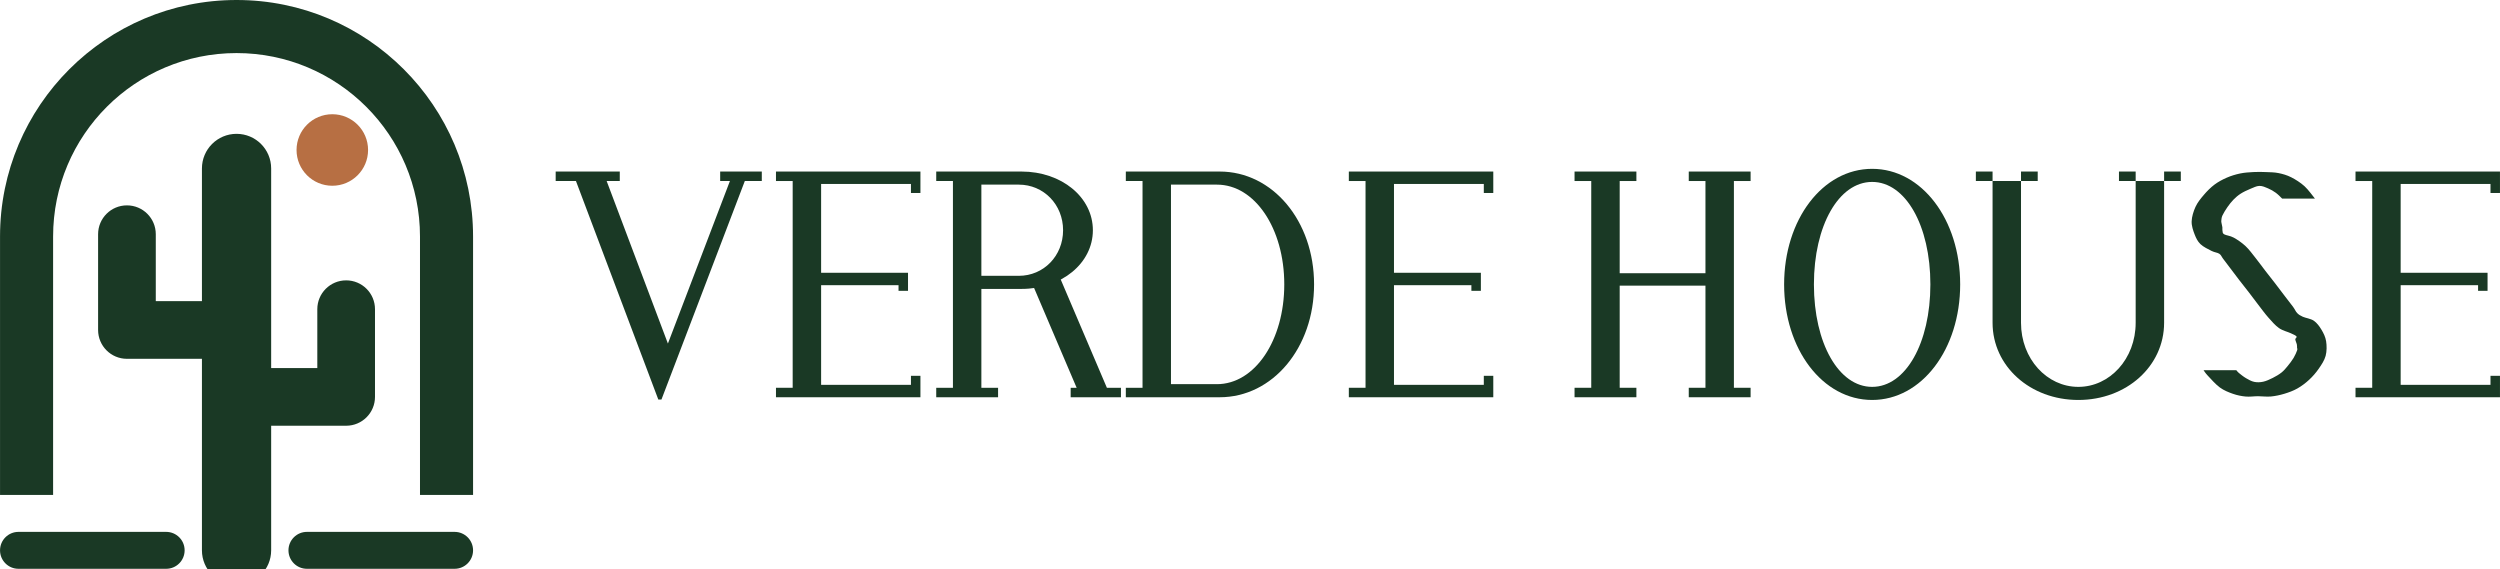
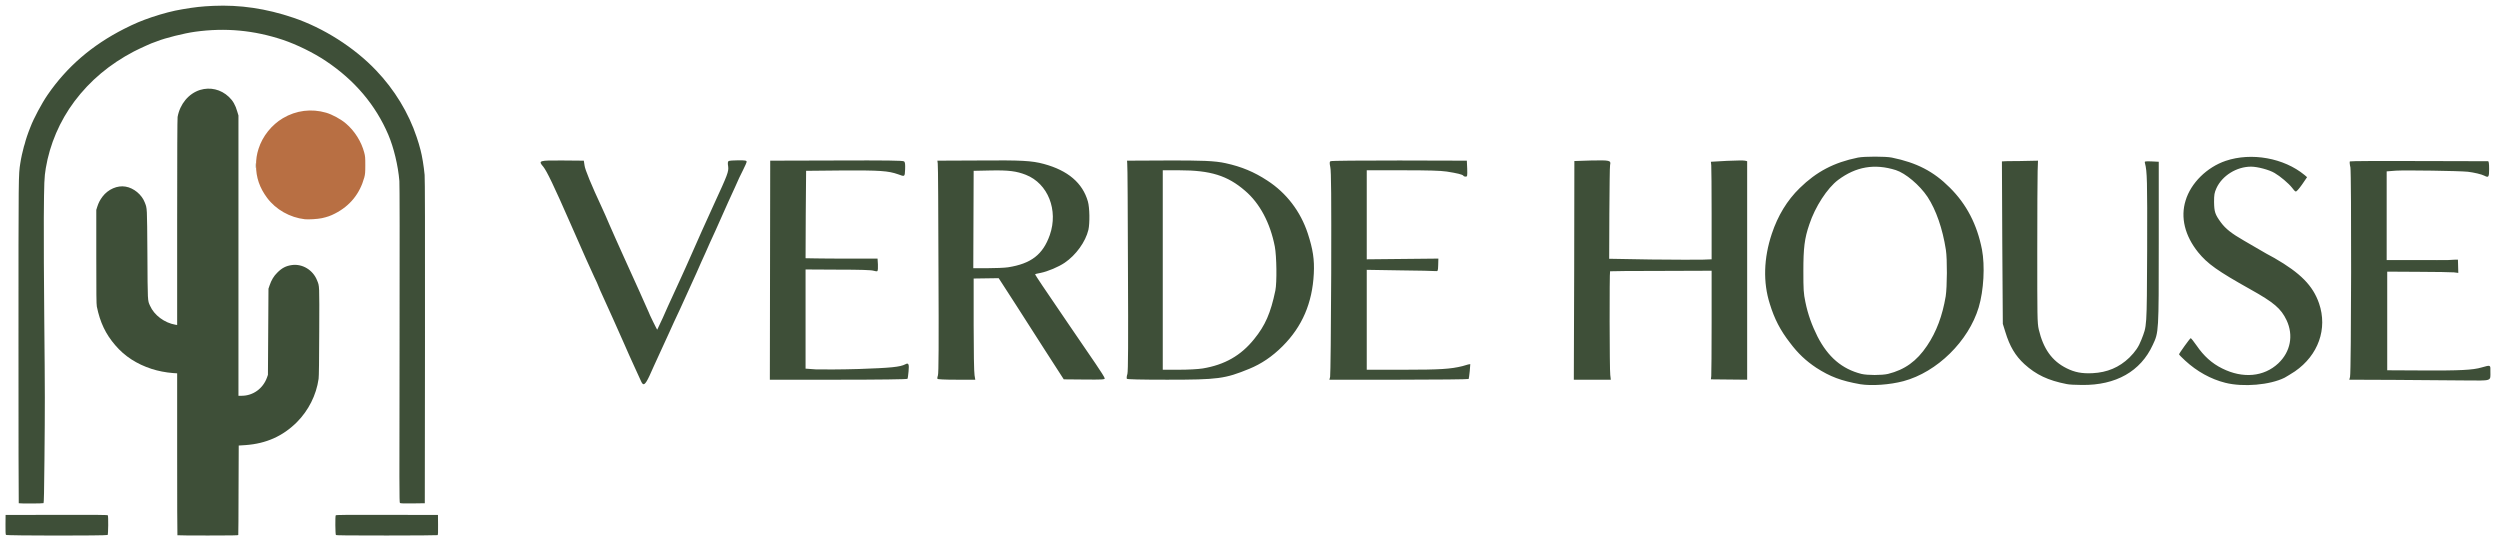
- <svg xmlns="http://www.w3.org/2000/svg" viewBox="0 0 1107.574 252.000" width="1107.6" height="252.0">
-   <g transform="scale(0.255578)">
-     <path d="M0 858.00L0 410.00A410.00 410.00 0 0 1 820.00 410.00L820.00 858.00L728.00 858.00L728.00 410.00A318.00 318.00 0 0 0 92.00 410.00L92.00 858.00Z" fill="#1A3925" fill-rule="evenodd" />
-     <path d="M32.00 986.00A32.00 32.00 0 0 1 32.00 922.00L288.00 922.00A32.00 32.00 0 0 1 288.00 986.00ZM532.00 986.00A32.00 32.00 0 0 1 532.00 922.00L788.00 922.00A32.00 32.00 0 0 1 788.00 986.00Z" fill="#1A3925" />
-     <path d="M514.00 260.00A62.00 62.00 0 0 1 638.00 260.00A62.00 62.00 0 0 1 514.00 260.00Z" fill="#B76F43" />
-     <path d="M350.00 292.00A60.00 60.00 0 0 1 470.00 292.00L470.00 954.00A60.00 60.00 0 0 1 350.00 954.00ZM410.00 522.00A50.00 50.00 0 0 1 410.00 622.00L220.00 622.00A50.00 50.00 0 0 1 220.00 522.00ZM270.00 572.00A50.00 50.00 0 0 1 170.00 572.00L170.00 406.00A50.00 50.00 0 0 1 270.00 406.00ZM410.00 738.00A50.00 50.00 0 0 1 410.00 638.00L600.00 638.00A50.00 50.00 0 0 1 600.00 738.00ZM650.00 688.00A50.00 50.00 0 0 1 550.00 688.00L550.00 536.00A50.00 50.00 0 0 1 650.00 536.00Z" fill="#1A3925" />
+ <svg xmlns="http://www.w3.org/2000/svg" viewBox="0 0 2773.059 599" width="2773.059" height="599">
+   <g transform="translate(-478 -152)">
+     <path d="M484.6 745.3C484.2 744.8 484.0 741.4 484.1 733.9L484.2 723.2L540.7 723.1C585.6 723.0 597.3 723.1 597.6 723.6C598.3 724.7 598.1 744.7 597.4 745.4C596.5 746.3 485.3 746.3 484.6 745.3ZM674.8 745.7C674.6 745.5 674.5 705.0 674.5 655.7L674.5 566.1L669.9 565.8C661.9 565.2 653.3 563.5 646.2 561.2C629.6 555.8 616.2 547.1 605.9 535.0C595.1 522.5 589.0 509.6 585.4 492.0C584.9 489.4 584.8 477.8 584.8 436.8L584.8 384.8L585.9 381.3C587.4 376.7 588.9 373.9 591.7 370.1C597.9 361.9 608.3 357.4 617.3 359.0C626.4 360.5 635.3 367.9 638.6 376.6C641.3 383.6 641.1 380.6 641.5 434.0C641.8 487.4 641.7 485.1 644.4 491.1C649.0 501.6 660.4 510.1 672.6 512.2L674.5 512.5L674.5 398.6C674.5 321.2 674.7 283.7 675.0 281.7C677.6 267.4 687.2 255.8 699.8 251.8C711.1 248.3 723.0 251.1 731.8 259.4C736.3 263.6 739.2 268.6 741.2 275.8L742.5 280.1L742.5 435.6L742.5 591.0L746.1 591.0C758.7 591.0 769.7 583.0 774.1 570.9L775.2 567.8L775.5 520.0L775.8 472.2L777.1 468.4C779.0 462.8 781.7 458.2 785.5 454.5C790.6 449.3 795.2 446.9 801.8 446.0C813.5 444.4 825.2 451.5 829.7 463.0C832.4 469.7 832.3 466.8 832.1 519.8C832.0 550.1 831.8 570.1 831.4 572.2C828.8 590.4 820.2 607.3 807.3 620.3C791.7 635.8 773.4 644.0 750.5 645.7L742.8 646.2L742.6 695.5C742.6 722.6 742.4 745.0 742.3 745.4C742.1 745.9 734.9 746.0 708.6 746.0C690.2 746.0 675.0 745.9 674.8 745.7ZM850.6 745.4C849.9 744.7 849.7 724.7 850.4 723.6C850.7 723.1 862.4 723.0 907.3 723.1L963.8 723.2L963.9 734.2C964.0 742.7 963.9 745.3 963.4 745.6C963.0 745.8 937.7 746.0 907.0 746.0C864.3 746.0 851.1 745.9 850.6 745.4ZM498.8 710.2C498.6 710.0 498.5 629.0 498.5 530.3C498.5 342.7 498.5 346.2 500.5 333.2C501.3 327.7 503.1 319.6 504.5 314.6C504.8 313.7 505.2 312.3 505.5 311.4C505.7 310.5 506.2 309.0 506.4 308.0C507.0 305.8 508.7 300.9 509.7 298.2C510.1 297.1 511.0 294.7 511.8 292.8C515.2 283.7 524.5 266.3 530.8 257.2C552.2 226.1 579.9 202.2 615.7 184.0C627.6 178.0 634.8 175.0 646.2 171.1C658.8 166.9 669.9 164.0 680.2 162.3C694.3 159.9 701.5 159.1 714.6 158.5C744.2 157.2 773.0 161.4 803.2 171.6C836.6 182.8 871.1 204.7 895.2 230.1C915.6 251.4 931.3 277.3 940.2 304.1C942.2 310.1 943.0 312.8 944.5 318.5C946.2 324.9 948.1 336.3 949.0 346.0C949.4 350.1 949.5 404.3 949.4 531.0L949.2 710.2L935.8 710.4C925.5 710.5 922.2 710.4 921.6 709.9C920.9 709.3 920.9 691.1 921.2 534.0C921.4 418.8 921.3 356.7 921.0 352.8C919.6 335.6 914.7 315.5 908.7 301.4C894.6 268.4 871.4 241.0 839.5 219.7C825.8 210.5 807.2 201.4 791.8 196.2C759.5 185.5 728.1 182.6 694.5 187.2C682.2 188.9 661.1 194.2 652.4 197.7C650.7 198.4 649.2 199.0 648.9 199.0C647.9 199.0 633.3 205.6 626.5 209.1C599.6 223.2 577.9 241.4 560.6 264.4C544.2 286.3 533.2 312.1 528.8 338.5C527.1 349.0 526.9 353.0 526.6 393.5C526.5 415.9 526.7 466.5 527.1 506.0C527.9 590.6 527.9 600.5 527.3 662.5C527.0 696.0 526.7 709.9 526.3 710.1C525.6 710.6 499.3 710.6 498.8 710.2ZM761.7 335.8C761.7 333.3 761.8 332.2 761.9 333.4C762.0 334.5 762.0 336.5 761.9 337.9C761.8 339.2 761.7 338.2 761.7 335.8Z" fill="#3E4F38" fill-rule="evenodd" />
+     <path d="M816.2 395.2C799.6 393.3 784.0 384.5 774.3 371.5C765.9 360.2 762.0 348.8 762.0 335.5C762.0 328.5 762.8 323.3 764.8 317.0C769.2 303.1 779.3 290.5 791.8 283.1C806.5 274.4 823.4 272.3 839.7 277.0C846.3 278.9 856.2 284.2 861.7 289.0C871.3 297.1 878.9 309.2 882.0 321.2C883.1 325.2 883.2 326.9 883.2 335.2C883.2 343.5 883.0 345.3 882.1 348.8C877.1 366.9 866.2 380.4 849.5 388.9C844.7 391.4 840.9 392.7 835.0 394.0C830.4 395.0 820.2 395.6 816.2 395.2Z" fill="#B86F43" fill-rule="evenodd" />
  </g>
-   <g transform="translate(253.574 76.000)">
-     <g transform="translate(0.000 0)">
-       <path d="M0 0L13.6 0L42.323 76.211L71.4 0L78 0L39.466 101L38.066 101ZM-7.4 0L21 0L21 4.2L-7.4 4.2ZM65.48 0L83.92 0L83.92 4.2L65.48 4.2Z" fill="#1A3925" />
-     </g>
-     <g transform="translate(90.200 0)">
-       <path d="M7.4 0L20 0L20 100L7.4 100ZM0 0L27.4 0L27.4 4.2L0 4.2ZM0 95.8L27.4 95.8L27.4 100L0 100ZM7.4 0L64 0L64 5.5L7.4 5.5ZM7.4 44.85L58.5 44.85L58.5 50.35L7.4 50.35ZM7.4 94.5L64 94.5L64 100L7.4 100ZM59.8 0L64 0L64 9.5L59.8 9.5ZM59.8 90.5L64 90.5L64 100L59.8 100ZM54.3 44.85L58.5 44.85L58.5 52.85L54.3 52.85Z" fill="#1A3925" />
-     </g>
-     <g transform="translate(168.600 0)">
-       <path d="M0 0L12.6 0L12.6 100L0 100ZM12.6 0L30.384 0C48.152 0 62 11.388 62 26C62 40.612 48.152 52 30.384 52L12.6 52ZM12.6 5.8L12.6 46.2L29.184 46.2C40.208 46.2 48.8 37.352 48.8 26C48.8 14.648 40.208 5.8 29.184 5.8ZM34 47L47.4 47L70 100L56.6 100ZM-7.4 0L20 0L20 4.2L-7.4 4.2ZM-7.4 95.8L20 95.8L20 100L-7.4 100ZM52.16 95.8L74.44 95.8L74.44 100L52.16 100Z" fill="#1A3925" />
-     </g>
-     <g transform="translate(252.600 0)">
-       <path d="M0 0L12.6 0L12.6 100L0 100ZM12.6 0L34.156 0C57.672 0 76 21.9 76 50C76 78.1 57.672 100 34.156 100L12.6 100ZM12.6 5.8L12.6 94.2L32.956 94.2C49.728 94.2 62.8 74.84 62.8 50C62.8 25.16 49.728 5.8 32.956 5.8ZM-7.4 0L20 0L20 4.2L-7.4 4.2ZM-7.4 95.8L20 95.8L20 100L-7.4 100Z" fill="#1A3925" />
-     </g>
-     <g transform="translate(344.000 0)">
-       <path d="M7.4 0L20 0L20 100L7.4 100ZM0 0L27.4 0L27.4 4.2L0 4.2ZM0 95.8L27.4 95.8L27.4 100L0 100ZM7.4 0L64 0L64 5.5L7.4 5.5ZM7.4 44.85L58.5 44.85L58.5 50.35L7.4 50.35ZM7.4 94.5L64 94.5L64 100L7.4 100ZM59.8 0L64 0L64 9.5L59.8 9.5ZM59.8 90.5L64 90.5L64 100L59.8 100ZM54.3 44.85L58.5 44.85L58.5 52.85L54.3 52.85Z" fill="#1A3925" />
-     </g>
-     <g transform="translate(444.000 0)">
-       <path d="M7.4 0L20 0L20 100L7.4 100ZM0 0L27.4 0L27.4 4.2L0 4.2ZM0 95.8L27.4 95.8L27.4 100L0 100ZM58 0L70.6 0L70.6 100L58 100ZM50.6 0L78 0L78 4.2L50.6 4.2ZM50.6 95.8L78 95.8L78 100L50.6 100ZM13.7 45.05L64.3 45.05L64.3 50.55L13.7 50.55Z" fill="#1A3925" />
-     </g>
-     <g transform="translate(536.850 0)">
-       <path d="M39 -1.2C60.918 -1.2 78 21.226 78 50C78 78.774 60.918 101.2 39 101.2C17.082 101.2 0 78.774 0 50C0 21.226 17.082 -1.2 39 -1.2ZM39 4.6C24.191 4.6 13.2 23.94 13.2 50C13.2 76.06 24.191 95.4 39 95.4C53.809 95.4 64.8 76.06 64.8 50C64.8 23.94 53.809 4.6 39 4.6Z" fill="#1A3925" />
-     </g>
-     <g transform="translate(629.200 0)">
-       <path d="M0 0L0 67C0 86.22 16.644 101.2 38 101.2C59.356 101.2 76 86.22 76 67L76 0L63.4 0L63.4 67C63.4 82.961 51.938 95.4 38 95.4C24.062 95.4 12.6 82.961 12.6 67L12.6 0ZM-7.4 0L20 0L20 4.2L-7.4 4.2ZM56 0L83.4 0L83.4 4.2L56 4.2Z" fill="#1A3925" />
-     </g>
-     <g transform="translate(718.350 0)">
-       <path d="M53.682 12C52.905 11.079 50.77 8.047 49.019 6.472C47.268 4.897 45.083 3.513 43.176 2.549C41.268 1.585 39.44 1.075 37.572 0.689C35.704 0.304 33.822 0.314 31.967 0.236C30.111 0.159 28.352 0.12 26.439 0.225C24.526 0.33 22.459 0.452 20.487 0.868C18.515 1.283 16.501 1.892 14.606 2.718C12.712 3.545 10.818 4.548 9.119 5.825C7.421 7.102 5.808 8.745 4.415 10.382C3.021 12.019 1.653 13.696 0.758 15.644C-0.136 17.592 -0.886 20.037 -0.951 22.07C-1.016 24.103 -0.283 26.163 0.366 27.842C1.014 29.522 1.691 30.927 2.94 32.147C4.189 33.367 6.463 34.447 7.859 35.162C9.254 35.877 10.462 35.861 11.312 36.435C12.163 37.009 12.191 37.587 12.963 38.606C13.736 39.624 14.765 40.985 15.947 42.546C17.128 44.106 18.633 46.125 20.052 47.969C21.471 49.812 23.033 51.752 24.462 53.607C25.891 55.462 27.193 57.246 28.626 59.097C30.06 60.949 31.542 63.006 33.064 64.716C34.585 66.427 36.1 68.206 37.754 69.36C39.408 70.514 41.697 71.024 42.987 71.64C44.278 72.256 45.168 72.6 45.499 73.057C45.831 73.514 44.953 73.806 44.978 74.382C45.002 74.958 45.518 75.901 45.647 76.515C45.776 77.129 45.732 77.611 45.752 78.066C45.772 78.52 46.027 78.49 45.77 79.244C45.512 79.998 44.91 81.425 44.206 82.588C43.503 83.751 42.445 85.143 41.549 86.223C40.653 87.303 39.923 88.202 38.829 89.07C37.736 89.938 36.336 90.756 34.987 91.43C33.638 92.105 32.107 92.825 30.737 93.117C29.367 93.409 28.036 93.448 26.767 93.185C25.498 92.922 24.261 92.203 23.123 91.54C21.985 90.877 20.652 89.797 19.938 89.207C19.224 88.617 19.023 88.201 18.839 88L4.318 88C4.633 88.407 5.003 89.162 6.207 90.44C7.412 91.718 9.695 94.332 11.543 95.668C13.391 97.004 15.396 97.788 17.295 98.457C19.194 99.125 21.078 99.5 22.937 99.68C24.796 99.861 26.575 99.543 28.45 99.54C30.324 99.537 32.23 99.845 34.182 99.662C36.134 99.479 38.213 99.034 40.163 98.442C42.114 97.851 44.065 97.142 45.885 96.114C47.705 95.085 49.505 93.732 51.084 92.272C52.663 90.812 54.136 89.122 55.358 87.352C56.58 85.581 57.871 83.677 58.415 81.647C58.96 79.618 58.934 77.105 58.626 75.176C58.318 73.248 57.476 71.588 56.569 70.076C55.662 68.565 54.563 67.062 53.186 66.105C51.808 65.149 49.533 64.904 48.304 64.338C47.075 63.771 46.535 63.443 45.813 62.707C45.09 61.97 44.889 61.179 43.97 59.919C43.052 58.659 41.629 56.889 40.3 55.149C38.971 53.409 37.422 51.33 35.996 49.479C34.57 47.628 33.173 45.895 31.743 44.041C30.312 42.186 28.883 40.186 27.416 38.353C25.948 36.52 24.553 34.552 22.937 33.041C21.322 31.531 19.302 30.165 17.72 29.291C16.138 28.417 14.279 28.297 13.446 27.798C12.614 27.298 12.856 26.819 12.724 26.296C12.593 25.773 12.736 25.264 12.658 24.66C12.579 24.055 12.329 23.188 12.255 22.671C12.18 22.154 12.136 22.099 12.212 21.558C12.287 21.018 12.257 20.397 12.708 19.427C13.159 18.457 14.1 16.907 14.919 15.739C15.737 14.571 16.643 13.406 17.617 12.418C18.59 11.43 19.546 10.592 20.762 9.811C21.977 9.03 23.529 8.306 24.91 7.73C26.291 7.155 27.715 6.405 29.047 6.359C30.38 6.313 31.687 6.944 32.905 7.454C34.122 7.964 35.31 8.661 36.353 9.418C37.396 10.176 38.693 11.57 39.161 12Z" fill="#1A3925" />
-     </g>
-     <g transform="translate(790.000 0)">
-       <path d="M7.4 0L20 0L20 100L7.4 100ZM0 0L27.4 0L27.4 4.2L0 4.2ZM0 95.8L27.4 95.8L27.4 100L0 100ZM7.4 0L64 0L64 5.5L7.4 5.5ZM7.4 44.85L58.5 44.85L58.5 50.35L7.4 50.35ZM7.4 94.5L64 94.5L64 100L7.4 100ZM59.8 0L64 0L64 9.5L59.8 9.5ZM59.8 90.5L64 90.5L64 100L59.8 100ZM54.3 44.85L58.5 44.85L58.5 52.85L54.3 52.85Z" fill="#1A3925" />
-     </g>
+   <g transform="translate(586.84 161.73) scale(2.01124) translate(-181 -785)">
+     <path d="M915.2 916.5C904.5 914.6 898.5 912.3 890.9 907.4C885.2 903.6 880.8 899.5 876.4 893.6C871.1 886.8 867.8 880.4 865.3 872.2C861.5 860.3 861.9 847.0 866.4 833.5C869.7 823.6 874.8 815.1 881.8 808.3C891.0 799.3 900.6 794.2 913.9 791.5C917.4 790.8 929.2 790.8 932.6 791.5C946.3 794.3 955.6 799.1 964.5 808.0C973.8 817.2 979.6 828.4 982.3 842.2C984.0 851.2 983.3 864.7 980.5 874.1C974.9 892.7 957.6 909.8 939.0 914.8C931.5 916.8 921.4 917.5 915.2 916.5ZM1029.0 916.4C1018.8 914.4 1012.2 911.3 1005.7 905.4C1000.7 900.8 997.6 895.6 995.2 887.7L993.8 883.2L993.5 838.5C993.4 813.9 993.3 793.7 993.3 793.6C993.3 793.5 997.8 793.4 1003.3 793.4L1013.2 793.2L1013.0 799.0C1012.9 802.2 1012.8 822.2 1012.8 843.5C1012.8 879.0 1012.8 882.6 1013.6 886.2C1016.1 896.9 1020.9 903.7 1029.0 907.7C1033.4 909.9 1037.4 910.7 1043.3 910.4C1051.4 910.0 1058.0 907.2 1063.6 901.8C1066.9 898.5 1068.7 895.9 1070.2 892.0C1073.3 884.0 1073.2 886.5 1073.4 842.2C1073.5 803.9 1073.4 799.2 1072.2 794.6C1071.9 793.5 1071.9 793.5 1075.8 793.6L1079.8 793.8L1079.8 838.5C1079.8 888.0 1079.8 887.8 1076.5 894.8C1069.8 909.4 1056.2 917.1 1037.5 916.9C1034.1 916.9 1030.2 916.7 1029.0 916.4ZM1116.5 915.7C1108.5 913.7 1100.8 909.4 1094.4 903.5C1092.5 901.8 1091.0 900.2 1091.0 900.0C1091.0 899.5 1096.9 891.3 1097.4 891.1C1097.6 891.0 1099.1 892.9 1100.7 895.2C1104.6 900.9 1109.1 905.0 1114.8 907.8C1126.2 913.5 1137.8 912.4 1145.7 905.0C1152.5 898.6 1154.2 889.5 1150.3 881.2C1147.2 874.7 1143.3 871.4 1130.4 864.2C1112.2 854.0 1106.7 850.1 1101.5 843.7C1094.2 834.6 1091.7 824.5 1094.6 815.2C1097.5 805.5 1106.4 796.8 1116.7 793.3C1130.9 788.5 1148.8 791.7 1160.2 801.1L1161.6 802.3L1158.8 806.4C1157.1 808.8 1155.7 810.4 1155.3 810.2C1154.9 810.1 1154.0 809.1 1153.3 808.1C1151.4 805.7 1146.8 801.8 1143.7 800.0C1140.7 798.2 1134.2 796.5 1130.7 796.5C1122.8 796.5 1114.8 801.4 1111.6 808.4C1110.5 810.9 1110.3 811.9 1110.3 816.0C1110.4 821.4 1110.8 822.8 1114.1 827.3C1116.7 830.8 1120.0 833.4 1126.8 837.3C1129.5 838.9 1133.4 841.1 1135.4 842.3C1137.4 843.5 1139.1 844.5 1139.2 844.5C1139.3 844.5 1141.3 845.6 1143.6 846.9C1158.0 855.2 1164.8 862.1 1168.2 871.9C1173.0 885.9 1167.8 900.5 1154.9 909.4C1152.9 910.7 1150.3 912.3 1149.2 912.9C1141.2 916.9 1126.4 918.2 1116.5 915.7ZM242.8 914.9C242.4 914.0 240.7 910.3 239.1 906.8C237.4 903.2 235.0 897.7 233.6 894.5C231.2 889.1 223.3 871.3 220.3 864.9C219.6 863.3 219.0 861.9 219.0 861.8C219.0 861.7 218.1 859.6 216.9 857.2C214.7 852.5 211.6 845.6 203.8 827.8C194.7 807.0 190.8 799.0 188.9 796.6C185.9 793.1 186.3 793.0 200.0 793.1L211.2 793.2L211.6 795.8C211.8 798.0 215.5 806.9 221.1 818.9C222.2 821.3 224.1 825.5 225.2 828.2C226.4 831.0 228.1 834.8 229.0 836.8C229.9 838.7 231.9 843.2 233.5 846.8C235.1 850.3 238.8 858.5 241.7 864.9C244.6 871.3 247.0 876.7 247.0 876.8C247.0 877.2 251.6 886.6 251.7 886.4C251.8 886.3 253.2 883.3 254.8 879.8C256.3 876.2 258.9 870.7 260.3 867.6C261.8 864.4 263.0 861.8 263.0 861.7C263.0 861.7 264.0 859.5 265.2 856.9C266.4 854.4 268.5 849.5 270.0 846.2C274.3 836.4 278.1 827.9 283.0 817.2C290.5 800.9 291.2 799.2 290.8 796.3C290.5 794.5 290.6 793.7 291.1 793.4C291.5 793.2 293.8 793.0 296.4 793.0C300.2 793.0 301.0 793.1 301.0 793.8C301.0 794.2 300.1 796.2 299.0 798.4C297.9 800.5 295.9 804.7 294.6 807.8C293.2 810.8 291.5 814.5 290.8 816.1C288.8 820.6 287.4 823.6 283.8 831.8C281.9 835.9 279.4 841.4 278.3 844.0C277.1 846.6 274.8 851.7 273.3 855.2C269.9 862.8 269.4 863.9 264.3 875.0C262.2 879.5 259.4 885.4 258.3 888.0C257.1 890.6 254.6 896.0 252.8 900.0C251.0 904.0 248.5 909.3 247.4 911.9C245.0 917.0 244.0 917.6 242.8 914.9ZM1209.6 914.1L1184.9 914.0L1185.3 912.4C1186.0 909.5 1186.1 800.2 1185.5 796.9C1185.1 795.3 1185.0 793.8 1185.2 793.6C1185.4 793.4 1202.5 793.3 1223.2 793.4C1243.8 793.4 1261.0 793.5 1261.4 793.5C1261.8 793.5 1262.0 794.7 1262.0 797.8C1262.0 802.3 1261.7 802.7 1259.4 801.5C1257.9 800.7 1253.6 799.7 1250.2 799.3C1245.0 798.8 1216.1 798.4 1210.7 798.7L1205.5 799.1L1205.5 823.5L1205.5 848.0L1221.4 848.0C1230.1 848.1 1238.3 848.0 1239.5 848.0C1240.7 847.9 1242.4 847.8 1243.2 847.8L1244.8 847.8L1244.9 851.4L1245.0 855.1L1242.6 854.8C1241.3 854.7 1232.5 854.5 1223.0 854.5L1205.8 854.4L1205.8 881.6L1205.8 908.8L1225.5 908.9C1245.6 909.0 1253.1 908.7 1258.0 907.2C1262.9 905.8 1262.8 905.8 1262.7 909.5C1262.7 915.0 1264.0 914.5 1248.1 914.4C1240.5 914.3 1223.1 914.2 1209.6 914.1ZM313.9 853.6L314.0 793.2L350.6 793.1C377.8 793.0 387.3 793.1 387.8 793.6C388.4 794.0 388.5 795.2 388.4 798.0C388.2 802.2 388.3 802.1 384.5 800.7C379.1 798.8 374.6 798.5 353.8 798.6L333.8 798.8L333.6 822.9L333.5 847.0L339.1 847.1C342.2 847.2 351.2 847.2 359.0 847.2L373.2 847.2L373.4 850.4C373.5 852.2 373.4 853.8 373.1 854.1C372.9 854.3 371.9 854.2 371.0 853.9C369.8 853.5 363.6 853.3 351.4 853.3L333.5 853.2L333.5 880.6L333.5 907.9L339.1 908.3C342.2 908.4 352.9 908.4 362.8 908.1C380.3 907.5 385.7 907.0 388.5 905.5C390.3 904.5 390.7 905.4 390.3 909.4C390.1 911.4 389.9 913.3 389.7 913.5C389.6 913.8 373.9 914.0 351.6 914.0L313.8 914.0L313.9 853.6ZM406.2 913.5C406.1 913.2 406.2 912.3 406.5 911.6C406.9 910.6 407.0 894.2 406.8 853.2C406.7 821.9 406.6 795.6 406.4 794.8L406.2 793.2L429.0 793.1C452.8 792.9 458.2 793.2 464.9 795.0C478.2 798.6 486.3 805.5 489.2 815.7C490.2 819.1 490.3 827.7 489.5 831.3C487.9 838.0 482.6 845.3 476.4 849.5C473.0 851.8 467.1 854.3 463.1 855.1C461.5 855.4 460.2 855.7 460.1 855.8C460.0 855.9 461.8 858.7 464.1 862.1C466.4 865.5 472.8 874.9 478.3 883.0C483.8 891.1 490.6 901.1 493.4 905.1C496.2 909.2 498.5 912.8 498.5 913.3C498.5 913.9 497.0 914.0 487.2 913.9L475.9 913.8L465.2 897.2C459.4 888.2 452.4 877.3 449.7 873.0C447.0 868.8 443.7 863.7 442.4 861.7L440.0 858.0L433.1 858.1L426.2 858.2L426.2 883.8C426.2 897.8 426.4 910.3 426.7 911.6L427.1 914.0L416.8 914.0C410.1 914.0 406.4 913.8 406.2 913.5ZM510.7 913.5C510.5 913.2 510.6 912.0 511.0 910.8C511.4 909.3 511.5 893.7 511.3 852.5C511.2 821.6 511.1 795.6 510.9 794.8L510.8 793.2L531.8 793.1C552.0 793.0 559.4 793.3 565.2 794.6C573.9 796.5 580.9 799.4 588.2 804.2C598.7 811.0 606.5 821.2 610.5 833.4C613.3 842.0 614.2 847.7 613.8 855.5C613.0 871.7 607.4 884.7 596.6 895.5C590.8 901.3 584.8 905.3 578.2 908.0C564.8 913.5 561.0 914.0 532.9 914.0C517.8 914.0 511.0 913.8 510.7 913.5ZM622.8 912.4C623.0 911.5 623.3 885.8 623.4 855.2C623.5 813.2 623.4 799.0 622.9 796.8C622.4 794.4 622.5 793.8 623.0 793.5C623.4 793.2 639.7 793.1 661.0 793.1L698.2 793.2L698.4 797.6C698.5 801.7 698.5 802.0 697.5 802.0C697.0 802.0 696.4 801.8 696.3 801.5C695.8 800.8 692.8 800.1 687.1 799.2C683.5 798.7 677.4 798.5 662.6 798.5L643.0 798.5L643.0 823.1L643.0 847.6L662.8 847.4L682.5 847.2L682.4 850.8C682.3 854.2 682.2 854.2 681.0 854.1C680.3 854.0 671.5 853.8 661.4 853.7L643.0 853.4L643.0 881.0L643.0 908.5L663.4 908.5C683.7 908.5 689.3 908.1 695.8 906.5C696.9 906.2 698.3 905.8 698.9 905.6L700.1 905.4L699.8 909.3C699.6 911.5 699.3 913.4 699.2 913.6C699.0 913.8 681.7 914.0 660.7 914.0L622.4 914.0L622.8 912.4ZM757.4 853.7L757.5 793.4L766.7 793.1C777.1 792.9 777.8 793.0 777.2 795.6C777.0 796.4 776.9 808.4 776.8 822.2L776.7 847.3L799.7 847.7C812.4 847.8 825.1 847.9 828.0 847.8L833.2 847.6L833.2 822.7C833.2 809.0 833.1 796.9 833.0 795.8L832.8 793.8L841.6 793.3C846.4 793.1 850.9 793.0 851.6 793.2L852.8 793.5L852.8 853.7L852.8 914.0L842.8 913.9L832.8 913.8L833.0 912.0C833.1 911.0 833.2 897.6 833.2 882.1L833.2 853.9L805.3 854.0C789.9 854.0 777.2 854.1 777.2 854.2C776.8 854.5 776.9 909.0 777.3 911.4L777.6 914.0L767.4 914.0L757.2 914.0L757.4 853.7ZM930.5 910.8C939.7 908.5 946.3 903.8 952.0 895.3C957.2 887.6 960.5 878.7 962.3 868.0C963.1 862.8 963.2 847.5 962.4 842.4C960.6 830.7 957.0 820.4 952.3 813.2C947.9 806.6 940.1 800.1 934.8 798.4C923.0 794.7 912.8 796.5 903.0 803.8C897.0 808.3 890.3 818.6 887.1 828.3C884.4 836.1 883.8 841.5 883.8 854.0C883.8 864.2 883.9 866.4 884.9 871.1C886.3 878.0 888.5 884.0 891.6 890.2C897.4 901.5 905.1 908.1 915.8 910.8C919.1 911.6 927.1 911.6 930.5 910.8ZM552.5 907.8C564.6 905.8 573.6 900.7 580.9 891.6C587.0 884.1 590.0 877.3 592.6 864.8C593.5 860.4 593.3 845.8 592.3 840.6C589.8 827.6 584.0 816.7 575.9 809.8C566.2 801.4 556.8 798.5 539.6 798.5L530.5 798.5L530.5 853.5L530.5 908.5L539.4 908.5C544.5 908.5 550.0 908.2 552.5 907.8ZM445.2 852.0C457.9 850.0 464.4 845.0 468.2 834.2C473.0 820.5 467.2 805.8 455.0 801.0C449.9 799.0 445.6 798.4 435.6 798.6L426.2 798.8L426.1 825.6L426.0 852.5L433.8 852.5C438.1 852.5 443.2 852.3 445.2 852.0Z" fill="#3E4F38" fill-rule="evenodd" />
  </g>
</svg>
